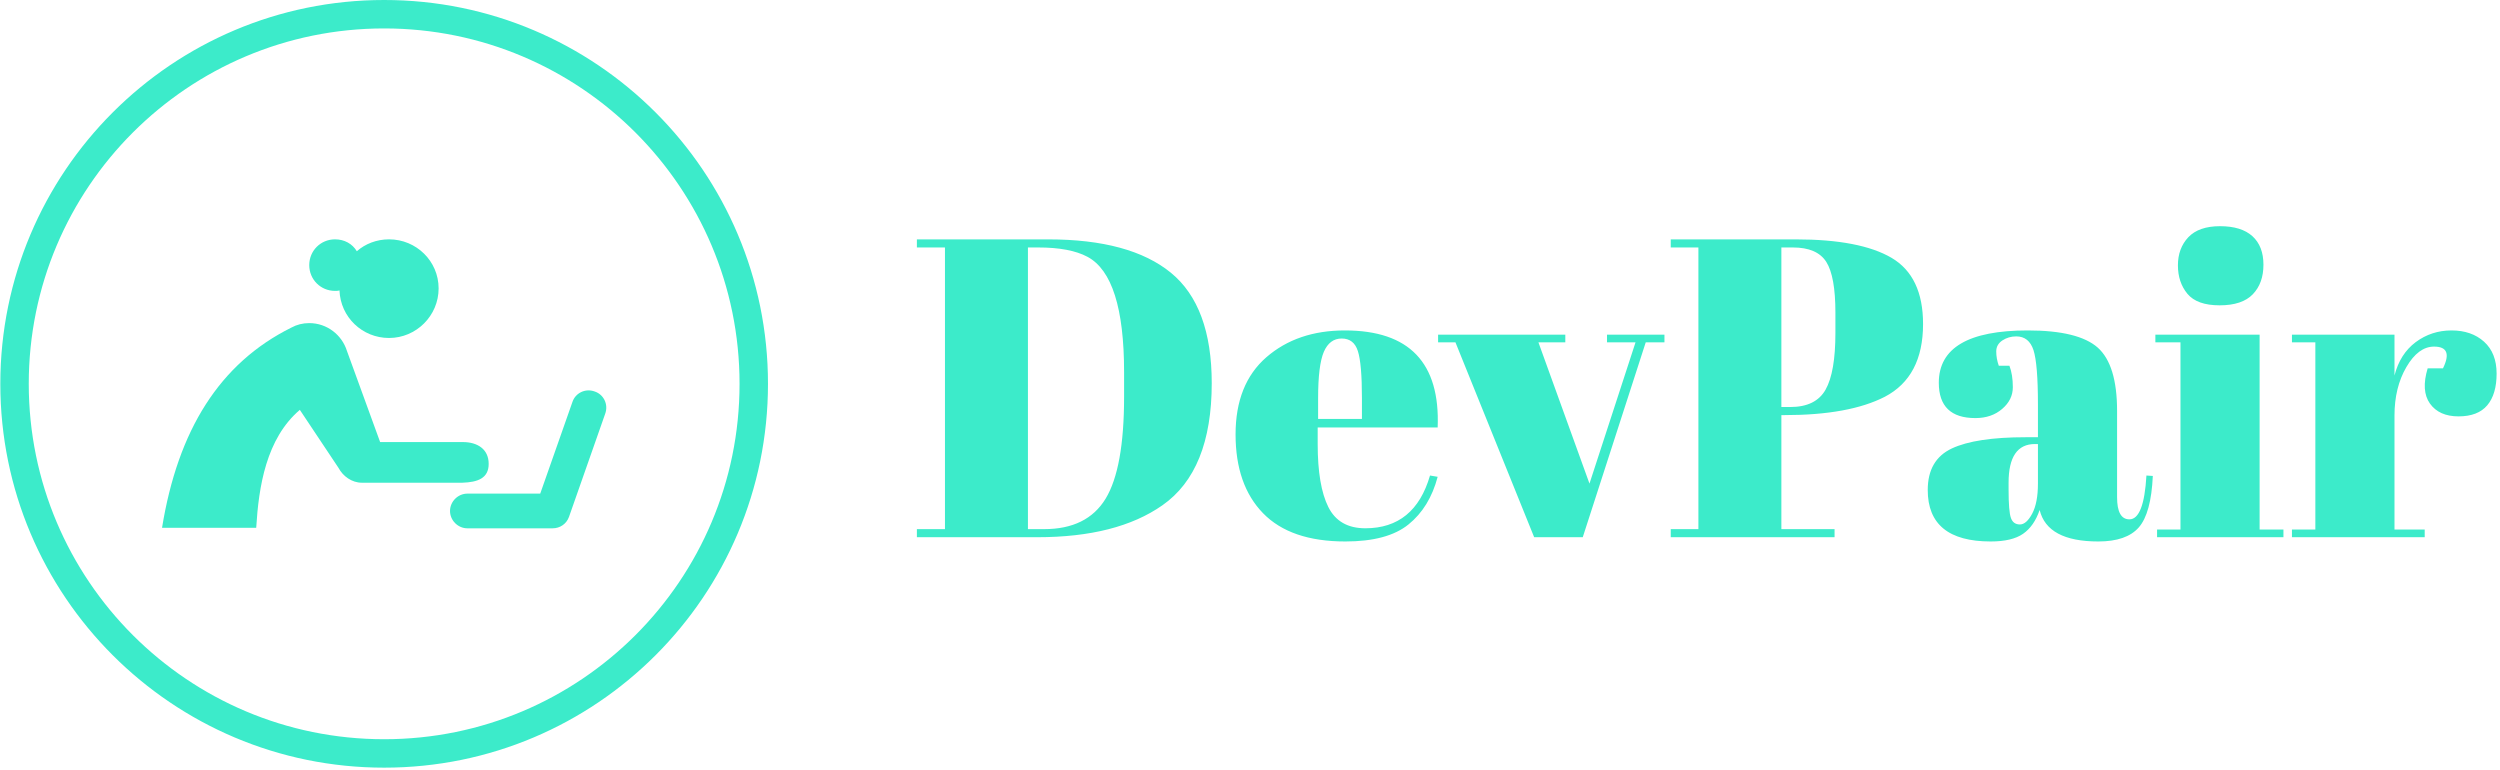
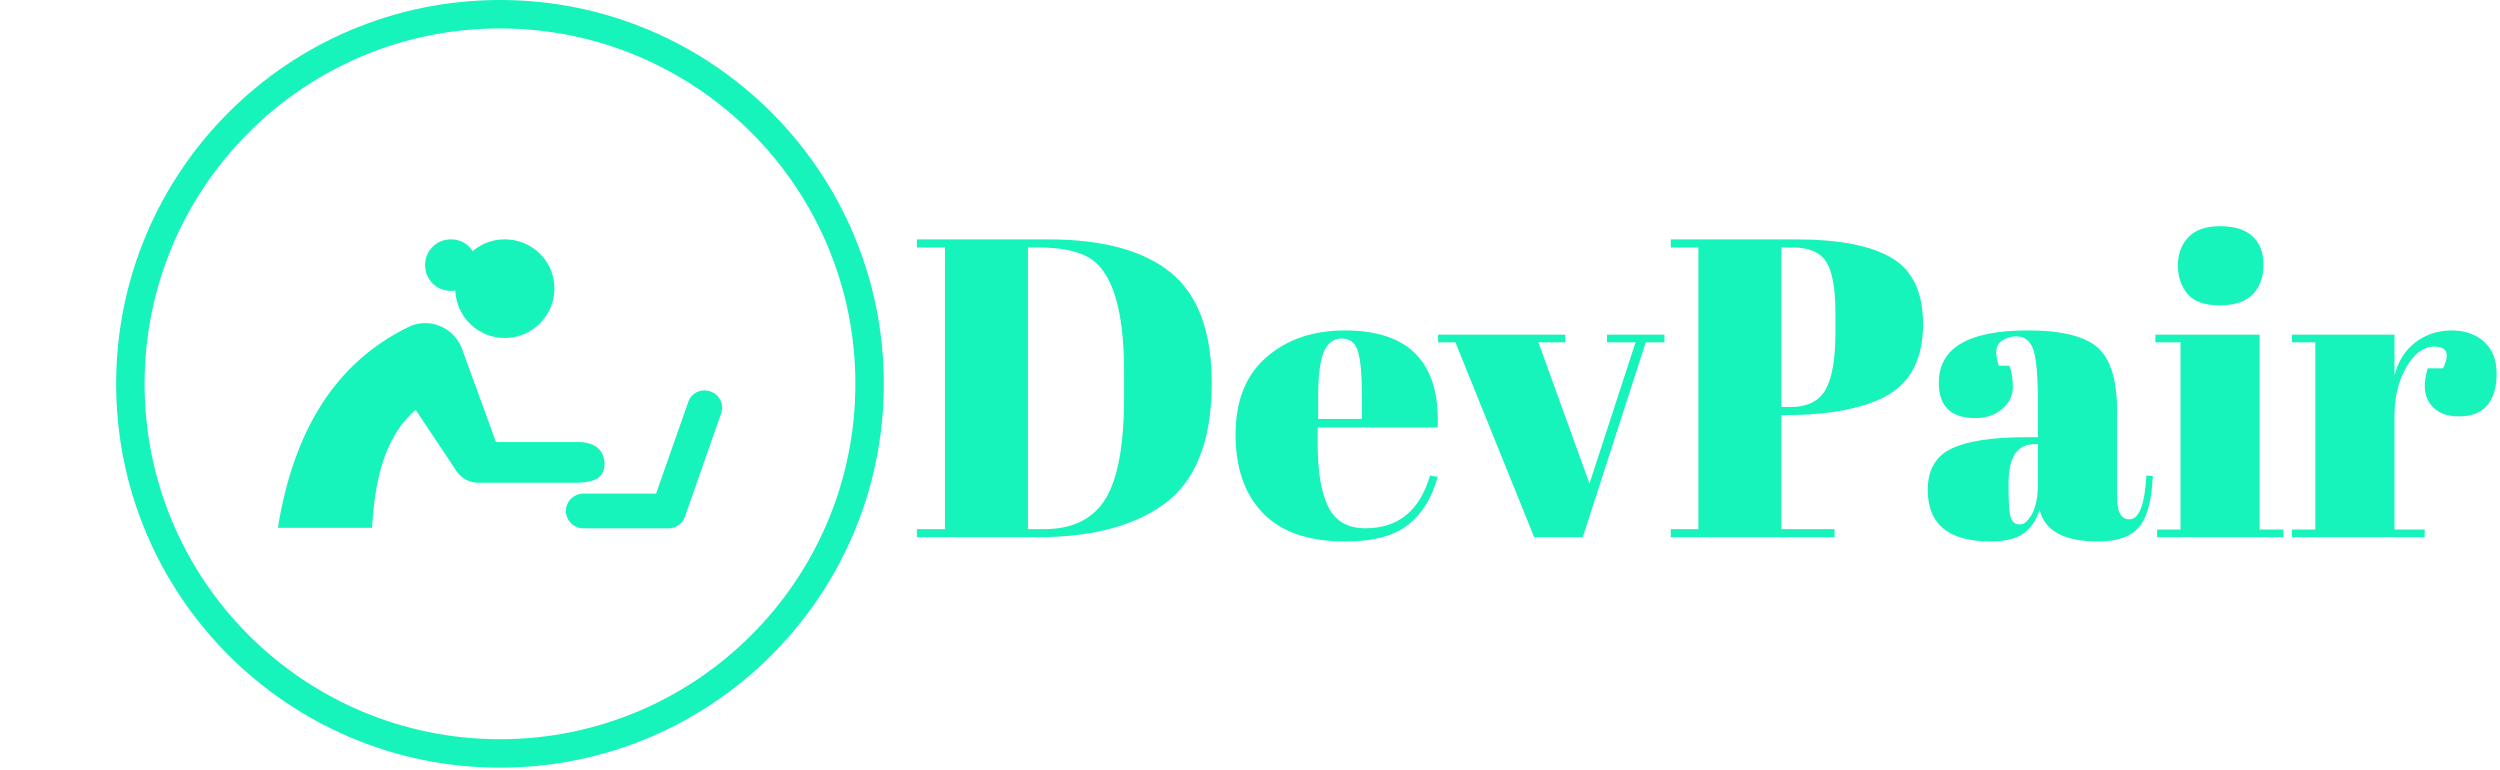
<svg xmlns="http://www.w3.org/2000/svg" version="1.1" width="1500" height="462" viewBox="0 0 1500 462">
  <g transform="matrix(1,0,0,1,-0.9090909,-0.7029162)">
    <svg viewBox="0 0 396 122" data-background-color="#1b1b1e" preserveAspectRatio="xMidYMid meet" height="462" width="1500">
      <g id="tight-bounds" transform="matrix(1,0,0,1,0.24,0.1856186)">
        <svg viewBox="0 0 395.52 121.629" height="121.629" width="395.52">
          <g>
            <svg viewBox="0 0 624.98 192.191" height="121.629" width="395.52">
              <g transform="matrix(1,0,0,1,229.4601,56.62893)">
                <svg viewBox="0 0 395.52 78.934" height="78.934" width="395.52">
                  <g id="textblocktransform">
                    <svg viewBox="0 0 395.52 78.934" height="78.934" width="395.52" id="textblock">
                      <g>
                        <svg viewBox="0 0 395.52 78.934" height="78.934" width="395.52">
                          <g transform="matrix(1,0,0,1,0,0)">
-                             <svg width="395.52" viewBox="1.05 -36.55 185.64 37.05" height="78.934" data-palette-color="#3cebca">
-                               <path d="M35.7-18.1L35.7-18.1Q35.7-7.8 29.9-3.75L29.9-3.75Q24.55 0 15.2 0L15.2 0 1.05 0 1.05-0.95 4.35-0.95 4.35-34.05 1.05-34.05 1.05-35 16.5-35Q26.1-35 30.9-31.08 35.7-27.15 35.7-18.1ZM14.1-34.05L14.1-0.95 16-0.95Q21.05-0.95 23.23-4.53 25.4-8.1 25.4-16.5L25.4-16.5 25.4-19.4Q25.4-30.65 21.1-32.95L21.1-32.95Q19.05-34.05 15.3-34.05L15.3-34.05 14.1-34.05ZM51.4 0.5Q44.95 0.5 41.72-2.83 38.5-6.15 38.5-12.08 38.5-18 42.12-21.15 45.75-24.3 51.35-24.3L51.35-24.3Q62.7-24.3 62.25-12.9L62.25-12.9 48.15-12.9 48.15-10.95Q48.15-6.05 49.4-3.55 50.65-1.05 53.75-1.05L53.75-1.05Q59.55-1.05 61.35-7.25L61.35-7.25 62.25-7.1Q61.3-3.5 58.82-1.5 56.35 0.5 51.4 0.5L51.4 0.5ZM48.2-16.35L48.2-13.9 53.35-13.9 53.35-16.35Q53.35-20.4 52.87-21.88 52.4-23.35 50.97-23.35 49.55-23.35 48.87-21.78 48.2-20.2 48.2-16.35L48.2-16.35ZM64.34-22.9L62.3-22.9 62.3-23.8 77.25-23.8 77.25-22.9 74.09-22.9 80.09-6.3 85.5-22.9 82.15-22.9 82.15-23.8 88.9-23.8 88.9-22.9 86.7-22.9 79.3 0 73.59 0 64.34-22.9ZM89.64-34.05L89.64-35 104.34-35Q111.89-35 115.59-32.83 119.29-30.65 119.29-25.05L119.29-25.05Q119.29-18.85 114.79-16.5L114.79-16.5Q110.59-14.35 103.04-14.35L103.04-14.35 102.64-14.35 102.64-0.95 108.89-0.95 108.89 0 89.64 0 89.64-0.95 92.89-0.95 92.89-34.05 89.64-34.05ZM103.99-34.05L102.64-34.05 102.64-15.3 103.69-15.3Q106.69-15.3 107.84-17.35 108.99-19.4 108.99-24L108.99-24 108.99-26.4Q108.99-30.65 107.92-32.35 106.84-34.05 103.99-34.05L103.99-34.05ZM131.34-11.75L131.34-11.75 132.79-11.75 132.79-15.6Q132.79-20.35 132.27-21.98 131.74-23.6 130.24-23.6L130.24-23.6Q129.34-23.6 128.62-23.13 127.89-22.65 127.89-21.83 127.89-21 128.19-20.15L128.19-20.15 129.44-20.15Q129.84-19.1 129.84-17.63 129.84-16.15 128.59-15.08 127.34-14 125.44-14L125.44-14Q121.14-14 121.14-18.15L121.14-18.15Q121.14-24.3 131.59-24.3L131.59-24.3Q137.54-24.3 139.82-22.28 142.09-20.25 142.09-14.85L142.09-14.85 142.09-4.7Q142.09-2.1 143.54-2.1L143.54-2.1Q145.24-2.1 145.54-7.25L145.54-7.25 146.29-7.2Q146.09-2.8 144.64-1.15 143.19 0.5 139.89 0.5L139.89 0.5Q133.89 0.5 132.99-3.2L132.99-3.2Q132.34-1.3 131.04-0.4 129.74 0.5 127.24 0.5L127.24 0.5Q119.84 0.5 119.84-5.55L119.84-5.55Q119.84-9.1 122.67-10.43 125.49-11.75 131.34-11.75ZM129.34-5.6Q129.34-3 129.62-2.25 129.89-1.5 130.67-1.5 131.44-1.5 132.12-2.78 132.79-4.05 132.79-6.3L132.79-6.3 132.79-10.95 132.44-10.95Q129.34-10.95 129.34-6.4L129.34-6.4 129.34-5.6ZM154.14-27.25Q151.49-27.25 150.36-28.6 149.24-29.95 149.24-31.95 149.24-33.95 150.46-35.25 151.69-36.55 154.19-36.55 156.69-36.55 157.99-35.38 159.29-34.2 159.29-32.02 159.29-29.85 158.04-28.55 156.79-27.25 154.14-27.25ZM146.59-22.9L146.59-23.8 158.84-23.8 158.84-0.9 161.64-0.9 161.64 0 146.79 0 146.79-0.9 149.54-0.9 149.54-22.9 146.59-22.9ZM179.34-22.4L179.34-22.4Q177.49-22.4 176.09-20 174.69-17.6 174.69-14.3L174.69-14.3 174.69-0.9 178.24-0.9 178.24 0 162.64 0 162.64-0.9 165.39-0.9 165.39-22.9 162.64-22.9 162.64-23.8 174.69-23.8 174.69-19Q175.34-21.55 177.19-22.93 179.04-24.3 181.39-24.3 183.74-24.3 185.21-22.98 186.69-21.65 186.69-19.23 186.69-16.8 185.59-15.5 184.49-14.2 182.21-14.2 179.94-14.2 178.86-15.7 177.79-17.2 178.59-19.85L178.59-19.85 180.39-19.85Q181.64-22.4 179.34-22.4Z" opacity="1" transform="matrix(1,0,0,1,0,0)" fill="#3cebca" class="wordmark-text-0" data-fill-palette-color="primary" id="text-0" />
+                             <svg width="395.52" viewBox="1.05 -36.55 185.64 37.05" height="78.934" data-palette-color="#16F3BB">
+                               <path d="M35.7-18.1L35.7-18.1Q35.7-7.8 29.9-3.75L29.9-3.75Q24.55 0 15.2 0L15.2 0 1.05 0 1.05-0.95 4.35-0.95 4.35-34.05 1.05-34.05 1.05-35 16.5-35Q26.1-35 30.9-31.08 35.7-27.15 35.7-18.1ZM14.1-34.05L14.1-0.95 16-0.95Q21.05-0.95 23.23-4.53 25.4-8.1 25.4-16.5L25.4-16.5 25.4-19.4Q25.4-30.65 21.1-32.95L21.1-32.95Q19.05-34.05 15.3-34.05L15.3-34.05 14.1-34.05ZM51.4 0.5Q44.95 0.5 41.72-2.83 38.5-6.15 38.5-12.08 38.5-18 42.12-21.15 45.75-24.3 51.35-24.3L51.35-24.3Q62.7-24.3 62.25-12.9L62.25-12.9 48.15-12.9 48.15-10.95Q48.15-6.05 49.4-3.55 50.65-1.05 53.75-1.05L53.75-1.05Q59.55-1.05 61.35-7.25L61.35-7.25 62.25-7.1Q61.3-3.5 58.82-1.5 56.35 0.5 51.4 0.5L51.4 0.5ZM48.2-16.35L48.2-13.9 53.35-13.9 53.35-16.35Q53.35-20.4 52.87-21.88 52.4-23.35 50.97-23.35 49.55-23.35 48.87-21.78 48.2-20.2 48.2-16.35L48.2-16.35ZM64.34-22.9L62.3-22.9 62.3-23.8 77.25-23.8 77.25-22.9 74.09-22.9 80.09-6.3 85.5-22.9 82.15-22.9 82.15-23.8 88.9-23.8 88.9-22.9 86.7-22.9 79.3 0 73.59 0 64.34-22.9ZM89.64-34.05L89.64-35 104.34-35Q111.89-35 115.59-32.83 119.29-30.65 119.29-25.05L119.29-25.05Q119.29-18.85 114.79-16.5L114.79-16.5Q110.59-14.35 103.04-14.35L103.04-14.35 102.64-14.35 102.64-0.95 108.89-0.95 108.89 0 89.64 0 89.64-0.95 92.89-0.95 92.89-34.05 89.64-34.05ZM103.99-34.05L102.64-34.05 102.64-15.3 103.69-15.3Q106.69-15.3 107.84-17.35 108.99-19.4 108.99-24L108.99-24 108.99-26.4Q108.99-30.65 107.92-32.35 106.84-34.05 103.99-34.05L103.99-34.05ZM131.34-11.75L131.34-11.75 132.79-11.75 132.79-15.6Q132.79-20.35 132.27-21.98 131.74-23.6 130.24-23.6L130.24-23.6Q129.34-23.6 128.62-23.13 127.89-22.65 127.89-21.83 127.89-21 128.19-20.15L128.19-20.15 129.44-20.15Q129.84-19.1 129.84-17.63 129.84-16.15 128.59-15.08 127.34-14 125.44-14L125.44-14Q121.14-14 121.14-18.15L121.14-18.15Q121.14-24.3 131.59-24.3L131.59-24.3Q137.54-24.3 139.82-22.28 142.09-20.25 142.09-14.85L142.09-14.85 142.09-4.7Q142.09-2.1 143.54-2.1L143.54-2.1Q145.24-2.1 145.54-7.25L145.54-7.25 146.29-7.2Q146.09-2.8 144.64-1.15 143.19 0.5 139.89 0.5L139.89 0.5Q133.89 0.5 132.99-3.2L132.99-3.2Q132.34-1.3 131.04-0.4 129.74 0.5 127.24 0.5L127.24 0.5Q119.84 0.5 119.84-5.55L119.84-5.55Q119.84-9.1 122.67-10.43 125.49-11.75 131.34-11.75ZM129.34-5.6Q129.34-3 129.62-2.25 129.89-1.5 130.67-1.5 131.44-1.5 132.12-2.78 132.79-4.05 132.79-6.3L132.79-6.3 132.79-10.95 132.44-10.95Q129.34-10.95 129.34-6.4L129.34-6.4 129.34-5.6ZM154.14-27.25Q151.49-27.25 150.36-28.6 149.24-29.95 149.24-31.95 149.24-33.95 150.46-35.25 151.69-36.55 154.19-36.55 156.69-36.55 157.99-35.38 159.29-34.2 159.29-32.02 159.29-29.85 158.04-28.55 156.79-27.25 154.14-27.25ZM146.59-22.9L146.59-23.8 158.84-23.8 158.84-0.9 161.64-0.9 161.64 0 146.79 0 146.79-0.9 149.54-0.9 149.54-22.9 146.59-22.9ZM179.34-22.4L179.34-22.4Q177.49-22.4 176.09-20 174.69-17.6 174.69-14.3L174.69-14.3 174.69-0.9 178.24-0.9 178.24 0 162.64 0 162.64-0.9 165.39-0.9 165.39-22.9 162.64-22.9 162.64-23.8 174.69-23.8 174.69-19Q175.34-21.55 177.19-22.93 179.04-24.3 181.39-24.3 183.74-24.3 185.21-22.98 186.69-21.65 186.69-19.23 186.69-16.8 185.59-15.5 184.49-14.2 182.21-14.2 179.94-14.2 178.86-15.7 177.79-17.2 178.59-19.85L178.59-19.85 180.39-19.85Q181.64-22.4 179.34-22.4Z" opacity="1" transform="matrix(1,0,0,1,0,0)" fill="#16F3BB" class="wordmark-text-0" data-fill-palette-color="primary" id="text-0" />
                            </svg>
                          </g>
                        </svg>
                      </g>
                    </svg>
                  </g>
                </svg>
              </g>
              <g>
-                 <svg viewBox="0 0 192.191 192.191" height="192.191" width="192.191">
+                 <svg viewBox="0 0 192.191 192.191" height="192.191" width="250.191">
                  <g>
                    <svg />
                  </g>
                  <g id="icon-0">
                    <svg viewBox="0 0 192.191 192.191" height="192.191" width="192.191">
                      <g>
-                         <path d="M0 96.096c0-53.072 43.024-96.096 96.096-96.096 53.072 0 96.096 43.024 96.095 96.096 0 53.072-43.024 96.096-96.095 96.095-53.072 0-96.096-43.024-96.096-96.095zM96.096 185.073c49.141 0 88.977-39.837 88.977-88.977 0-49.141-39.837-88.977-88.977-88.978-49.141 0-88.977 39.837-88.978 88.978 0 49.141 39.837 88.977 88.978 88.977z" data-fill-palette-color="accent" fill="#3cebca" stroke="transparent" />
+                         <path d="M0 96.096c0-53.072 43.024-96.096 96.096-96.096 53.072 0 96.096 43.024 96.095 96.096 0 53.072-43.024 96.096-96.095 96.095-53.072 0-96.096-43.024-96.096-96.095zM96.096 185.073c49.141 0 88.977-39.837 88.977-88.977 0-49.141-39.837-88.977-88.977-88.978-49.141 0-88.977 39.837-88.978 88.978 0 49.141 39.837 88.977 88.978 88.977z" data-fill-palette-color="accent" fill="#16F3BB" stroke="transparent" />
                      </g>
                      <g transform="matrix(1,0,0,1,40.4853,59.9217)">
                        <svg viewBox="0 0 111.221 72.348" height="72.348" width="111.221">
                          <g>
                            <svg version="1.1" x="0" y="0" viewBox="5.9 129.5 89.625 58.3" enable-background="new 0 107.3 100 100" xml:space="preserve" height="72.348" width="111.221" class="icon-cg-0" data-fill-palette-color="accent" id="cg-0">
-                               <path d="M71.8 174.8c0-3-2.3-4.4-5.2-4.4H49.9L43.2 152l0 0c-1-3.2-4-5.6-7.6-5.6-1.3 0-2.5 0.3-3.6 0.9l0 0C17.5 154.5 9.1 168 5.9 187.7l19 0c0.5-8.3 2-18 8.8-23.8l7.8 11.7 0 0c0.9 1.7 2.7 3 4.7 3h20.3C69.6 178.5 71.8 177.7 71.8 174.8z" fill="#3cebca" data-fill-palette-color="accent" />
-                               <path d="M84.7 187.8H67.5c-1.9 0-3.5-1.6-3.5-3.5s1.6-3.5 3.5-3.5h14.7l6.5-18.5c0.6-1.8 2.6-2.8 4.5-2.1 1.8 0.6 2.8 2.6 2.1 4.5L88 185.5C87.5 186.9 86.2 187.8 84.7 187.8z" fill="#3cebca" data-fill-palette-color="accent" />
-                               <path fill="#3cebca" d="M51.7 129.5c-2.5 0-4.8 0.9-6.5 2.4-0.9-1.5-2.5-2.4-4.4-2.4-2.9 0-5.2 2.3-5.2 5.2s2.3 5.2 5.2 5.2c0.3 0 0.6 0 0.9-0.1 0.2 5.4 4.6 9.6 10 9.6 5.5 0 10-4.5 10-10S57.2 129.5 51.7 129.5z" data-fill-palette-color="accent" />
+                               <path d="M71.8 174.8c0-3-2.3-4.4-5.2-4.4H49.9L43.2 152l0 0c-1-3.2-4-5.6-7.6-5.6-1.3 0-2.5 0.3-3.6 0.9l0 0C17.5 154.5 9.1 168 5.9 187.7l19 0c0.5-8.3 2-18 8.8-23.8l7.8 11.7 0 0c0.9 1.7 2.7 3 4.7 3h20.3C69.6 178.5 71.8 177.7 71.8 174.8z" fill="#16F3BB" data-fill-palette-color="accent" />
+                               <path d="M84.7 187.8H67.5c-1.9 0-3.5-1.6-3.5-3.5s1.6-3.5 3.5-3.5h14.7l6.5-18.5c0.6-1.8 2.6-2.8 4.5-2.1 1.8 0.6 2.8 2.6 2.1 4.5L88 185.5C87.5 186.9 86.2 187.8 84.7 187.8z" fill="#16F3BB" data-fill-palette-color="accent" />
+                               <path fill="#16F3BB" d="M51.7 129.5c-2.5 0-4.8 0.9-6.5 2.4-0.9-1.5-2.5-2.4-4.4-2.4-2.9 0-5.2 2.3-5.2 5.2s2.3 5.2 5.2 5.2c0.3 0 0.6 0 0.9-0.1 0.2 5.4 4.6 9.6 10 9.6 5.5 0 10-4.5 10-10S57.2 129.5 51.7 129.5z" data-fill-palette-color="accent" />
                            </svg>
                          </g>
                        </svg>
                      </g>
                    </svg>
                  </g>
                </svg>
              </g>
            </svg>
          </g>
          <defs />
        </svg>
        <rect width="395.52" height="121.629" fill="none" stroke="none" visibility="hidden" />
      </g>
    </svg>
  </g>
</svg>
